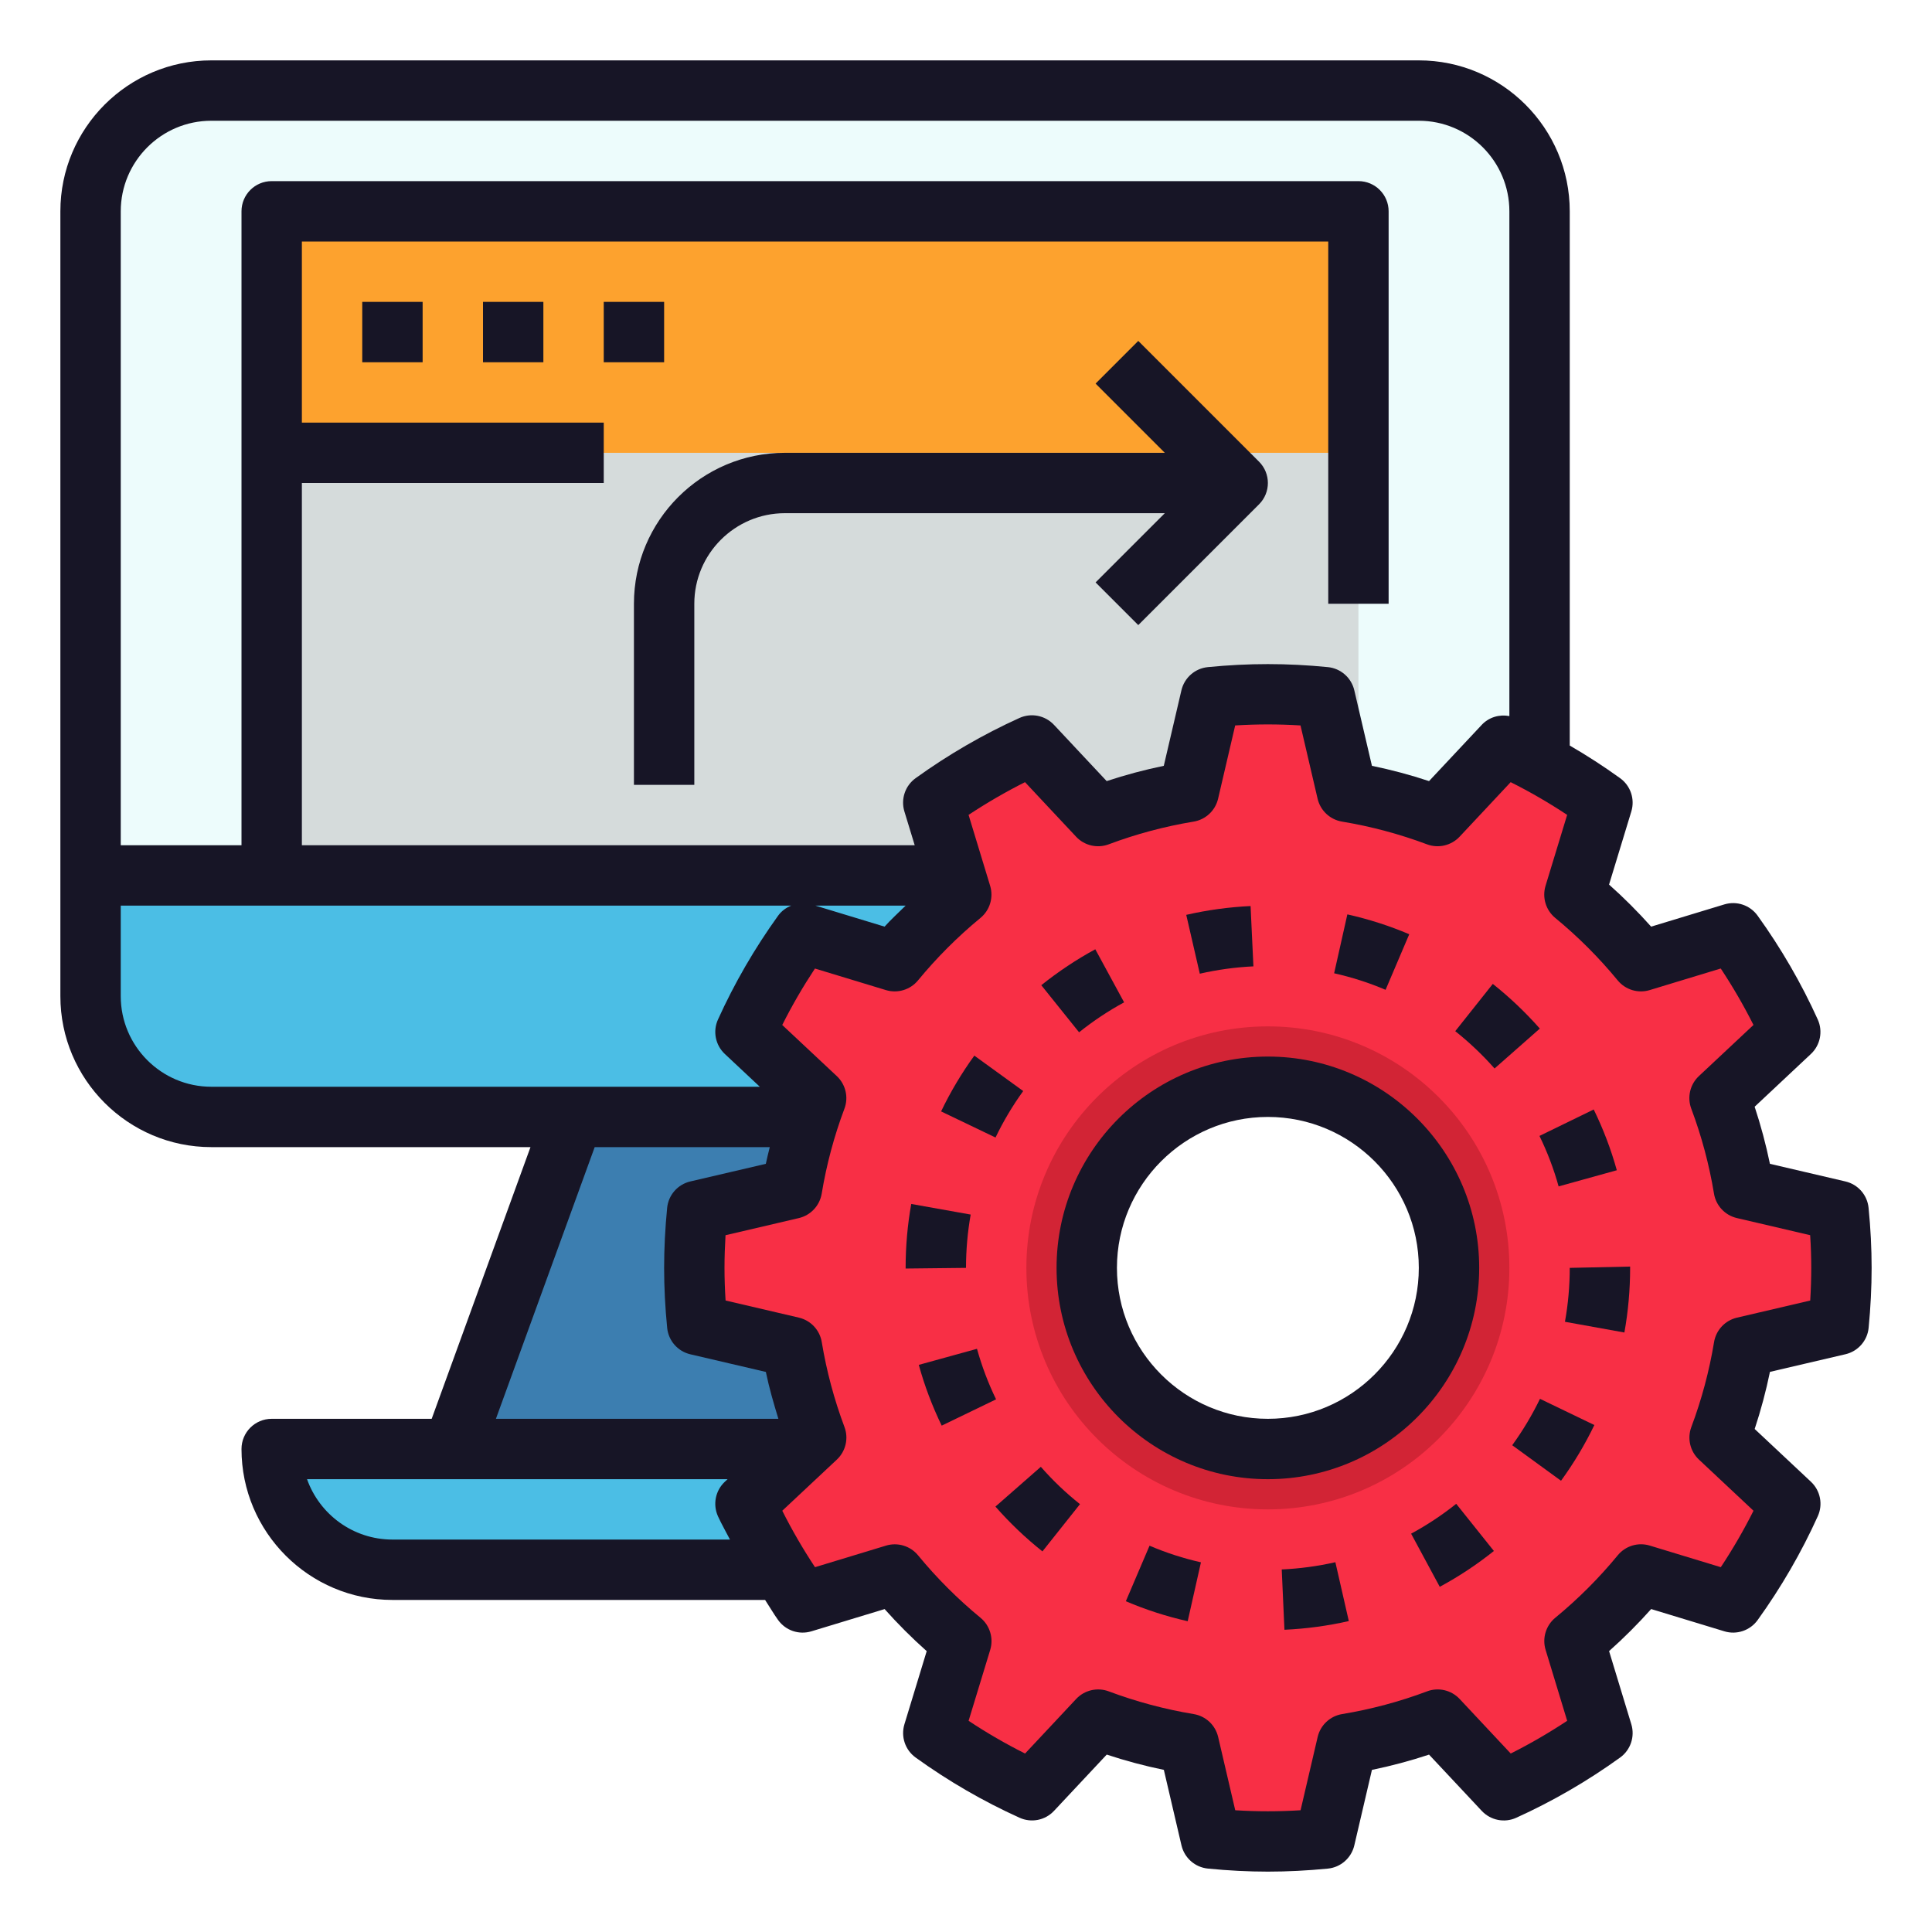
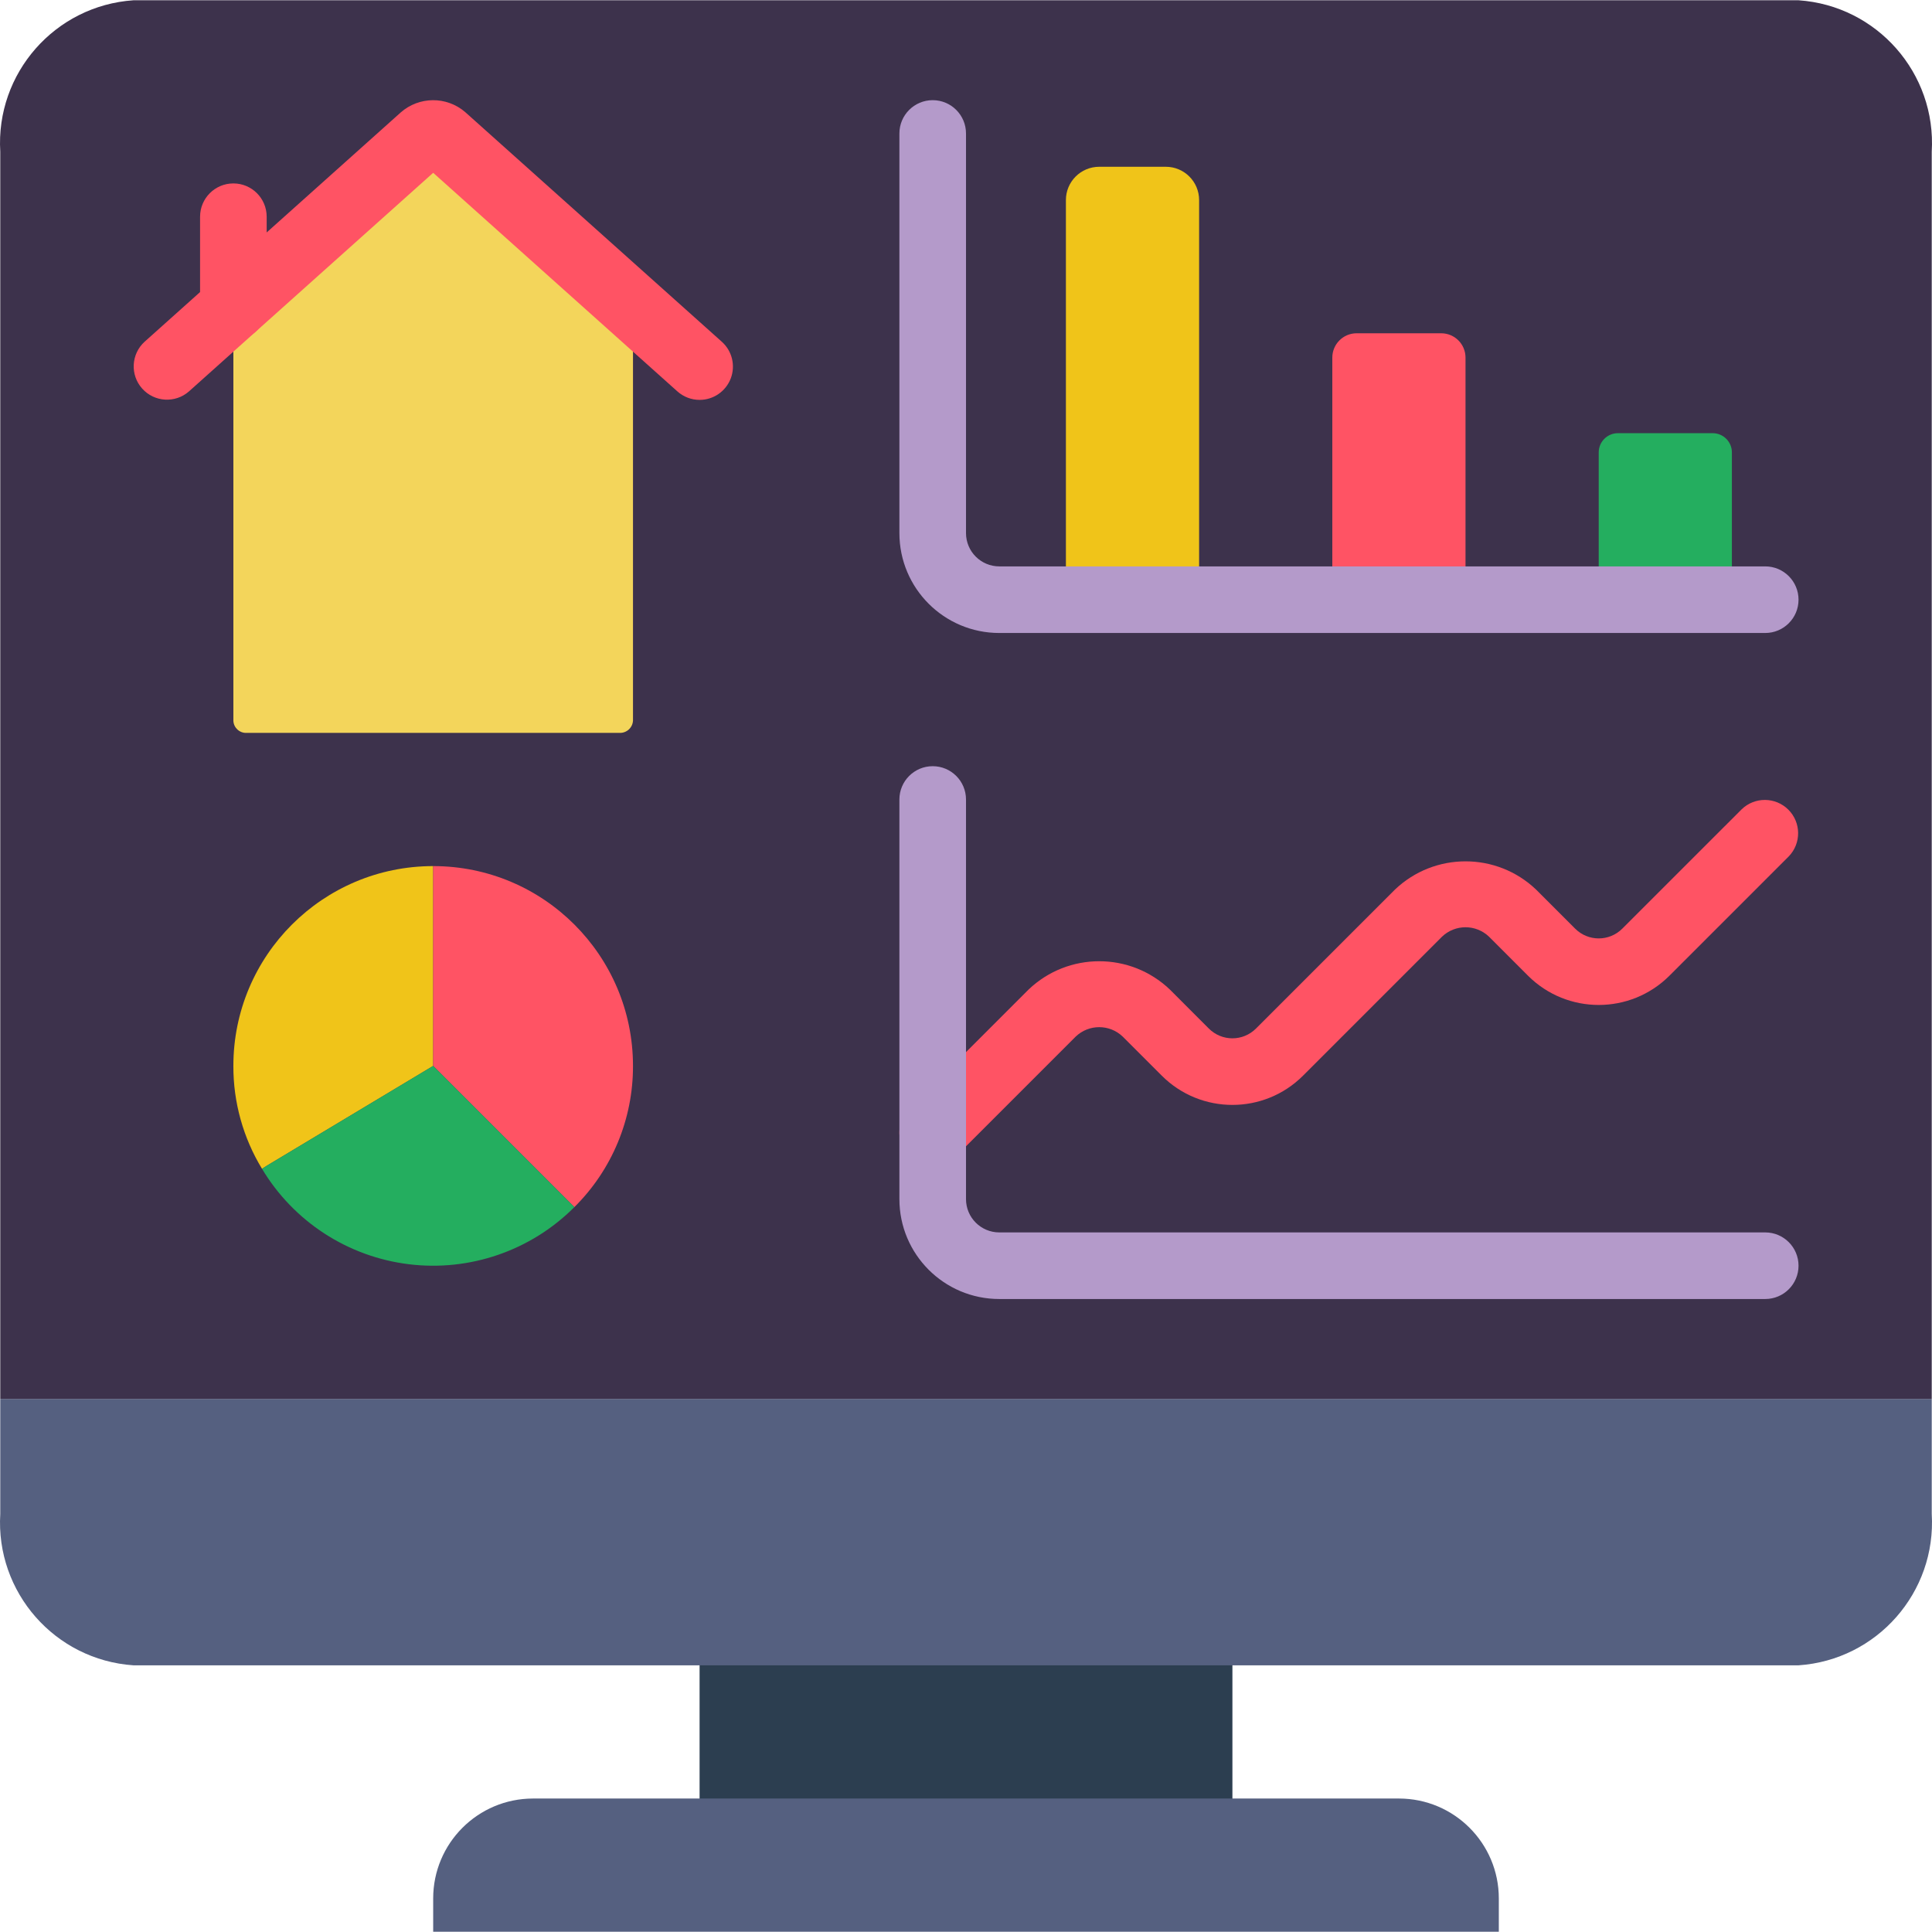
- <svg xmlns="http://www.w3.org/2000/svg" id="Layer_3" enable-background="new 0 0 64 64" height="512" viewBox="0 0 64 64" width="512">
-   <path d="m51 7v22h-48v-22c0-2.21 1.79-4 4-4h40c2.21 0 4 1.79 4 4z" fill="#edfcfc" />
-   <path d="m9 7h36v22h-36z" fill="#d5dbdb" />
-   <path d="m9 7h36v8h-36z" fill="#fda22e" />
-   <path d="m26.63 48 .41-.38c-.37-.96-.64-1.96-.81-3l-3.13-.73c-.07-.62-.1-1.25-.1-1.89s.03-1.27.1-1.89l3.13-.73c.13-.82.33-1.61.59-2.38.07-.21.14-.42.22-.62l-2.34-2.19c.52-1.16 1.15-2.25 1.89-3.27l3.05.92c.66-.8 1.4-1.54 2.2-2.2l-.19-.64-.73-2.41c1.02-.74 2.11-1.37 3.27-1.9l2.19 2.35c.96-.37 1.96-.64 3-.81l.73-3.13c.62-.07 1.25-.1 1.89-.1s1.27.03 1.89.1l.73 3.13c1.04.17 2.04.44 3 .81l2.19-2.34c.41.18.8.38 1.19.59.72.38 1.42.82 2.08 1.3l-.92 3.05c.8.66 1.54 1.4 2.2 2.2l3.05-.92c.74 1.02 1.37 2.11 1.9 3.27l-2.35 2.19c.37.96.64 1.96.81 3l3.13.73c.07.62.1 1.25.1 1.89s-.03 1.27-.1 1.89l-3.13.73c-.17 1.04-.44 2.04-.81 3l2.34 2.19c-.52 1.16-1.15 2.25-1.89 3.27l-3.05-.92c-.66.8-1.4 1.54-2.2 2.2l.92 3.05c-1.02.74-2.11 1.37-3.27 1.9l-2.19-2.35c-.96.37-1.96.64-3 .81l-.73 3.13c-.62.07-1.25.1-1.89.1s-1.27-.03-1.89-.1l-.73-3.13c-1.04-.17-2.04-.44-3-.81l-2.19 2.34c-1.16-.52-2.25-1.15-3.27-1.89l.92-3.05c-.8-.66-1.54-1.4-2.2-2.2l-3.05.92c-.25-.35-.5-.71-.72-1.08-.44-.7-.83-1.43-1.18-2.19zm21.37-6c0-3.31-2.69-6-6-6s-6 2.69-6 6 2.69 6 6 6 6-2.69 6-6z" fill="#f82f45" />
-   <path d="m42 34c-4.418 0-8 3.582-8 8s3.582 8 8 8 8-3.582 8-8-3.582-8-8-8zm0 14c-3.314 0-6-2.686-6-6s2.686-6 6-6 6 2.686 6 6-2.686 6-6 6z" fill="#d22435" />
-   <path d="m26.63 48-1.94 1.81c.35.76.74 1.49 1.18 2.19h-12.87c-2.21 0-4-1.79-4-4z" fill="#4bbee5" />
-   <path d="m26.23 44.62c.17 1.04.44 2.04.81 3l-.41.38h-11.63l4-11h7.82c-.26.77-.46 1.56-.59 2.38l-3.13.73c-.07.62-.1 1.25-.1 1.89s.03 1.27.1 1.89z" fill="#3c7eb0" />
-   <path d="m3 29h28.65l.19.64c-.8.66-1.54 1.4-2.2 2.2l-3.05-.92c-.74 1.02-1.37 2.11-1.89 3.27l2.34 2.19c-.08.2-.15.41-.22.62h-19.82c-2.21 0-4-1.79-4-4z" fill="#4bbee5" />
-   <g fill="#171526">
-     <path d="m61.132 39.137-2.501-.584c-.132-.639-.301-1.271-.506-1.891l1.863-1.747c.312-.292.404-.751.228-1.142-.544-1.202-1.214-2.359-1.993-3.441-.25-.347-.691-.497-1.103-.372l-2.424.736c-.437-.49-.902-.956-1.394-1.393l.738-2.423c.124-.409-.025-.852-.372-1.102-.538-.388-1.095-.749-1.668-1.081v-17.697c0-2.757-2.243-5-5-5h-40c-2.757 0-5 2.243-5 5v26c0 2.757 2.243 5 5 5h10.573l-3.273 9h-5.3c-.553 0-1 .448-1 1 0 2.757 2.243 5 5 5h12.345c.146.221.277.452.432.667.25.347.689.497 1.103.372l2.424-.736c.437.49.902.956 1.394 1.393l-.738 2.423c-.124.409.025.852.372 1.102 1.08.779 2.238 1.45 3.442 1.994.391.177.849.086 1.142-.228l1.746-1.864c.618.205 1.251.374 1.892.506l.584 2.502c.098.417.449.726.876.768.674.067 1.343.101 1.986.101s1.312-.034 1.987-.1c.427-.042.778-.351.876-.768l.584-2.502c.641-.132 1.273-.301 1.892-.506l1.746 1.864c.294.313.753.405 1.142.228 1.2-.543 2.358-1.214 3.44-1.994.348-.25.497-.693.373-1.103l-.737-2.424c.491-.437.957-.903 1.394-1.393l2.424.737c.407.125.853-.025 1.103-.372.778-1.081 1.449-2.238 1.993-3.441.177-.39.085-.849-.228-1.142l-1.863-1.747c.205-.62.374-1.252.506-1.892l2.501-.584c.417-.097.726-.449.768-.875.065-.672.099-1.341.099-1.986s-.034-1.314-.101-1.988c-.042-.426-.35-.778-.767-.875zm-54.132-35.137h40c1.654 0 3 1.346 3 3v16.721c-.33-.063-.676.036-.915.29l-1.746 1.864c-.618-.205-1.251-.374-1.892-.506l-.584-2.502c-.098-.417-.449-.726-.876-.768-1.352-.133-2.623-.133-3.975 0-.427.042-.778.351-.876.768l-.584 2.502c-.641.132-1.273.301-1.892.506l-1.746-1.864c-.293-.312-.751-.404-1.142-.228-1.2.543-2.358 1.214-3.44 1.994-.348.25-.497.693-.373 1.103l.342 1.12h-20.301v-12h10v-2h-10v-6h34v12h2v-13c0-.552-.447-1-1-1h-36c-.553 0-1 .448-1 1v21h-4v-21c0-1.654 1.346-3 3-3zm23 26c-.232.232-.479.451-.697.696l-2.291-.696zm-26 3v-3h22.209c-.168.069-.32.177-.432.332-.778 1.081-1.449 2.238-1.993 3.441-.177.39-.085.849.228 1.142l1.158 1.085h-18.17c-1.654 0-3-1.346-3-3zm15.7 5h5.8c-.045.184-.093.367-.131.553l-2.501.584c-.417.097-.726.449-.768.875-.066.674-.1 1.343-.1 1.988s.034 1.313.101 1.988c.042.426.351.778.768.875l2.501.584c.108.525.258 1.04.415 1.553h-9.357zm-6.7 13c-1.304 0-2.416-.836-2.829-2h13.931l-.091.085c-.312.292-.404.751-.228 1.142.119.263.267.515.398.773zm46.966-7.918-2.427.567c-.394.092-.693.412-.759.811-.158.957-.411 1.903-.752 2.811-.142.378-.042.805.253 1.081l1.806 1.693c-.321.642-.685 1.268-1.083 1.87l-2.351-.715c-.388-.119-.807.009-1.063.321-.618.752-1.314 1.448-2.069 2.069-.312.257-.438.676-.321 1.063l.715 2.351c-.604.399-1.229.762-1.87 1.084l-1.692-1.807c-.276-.295-.706-.395-1.081-.252-.905.34-1.851.593-2.812.752-.399.066-.719.365-.811.759l-.566 2.427c-.736.045-1.428.045-2.164 0l-.566-2.427c-.092-.394-.411-.693-.811-.759-.961-.159-1.906-.413-2.812-.752-.377-.142-.806-.043-1.081.252l-1.692 1.807c-.643-.322-1.269-.685-1.871-1.084l.716-2.35c.117-.387-.01-.806-.321-1.063-.754-.62-1.45-1.316-2.069-2.069-.257-.312-.677-.439-1.063-.321l-2.351.714c-.399-.603-.762-1.228-1.084-1.87l1.807-1.693c.295-.276.395-.703.253-1.081-.341-.909-.594-1.855-.752-2.812-.065-.399-.365-.719-.759-.811l-2.427-.567c-.024-.366-.036-.728-.036-1.081s.012-.715.034-1.082l2.427-.567c.394-.092.693-.412.759-.811.158-.958.411-1.904.752-2.811.143-.378.043-.805-.252-1.082l-1.807-1.693c.321-.642.685-1.267 1.083-1.87l2.351.714c.387.117.807-.01 1.063-.321.619-.752 1.314-1.448 2.069-2.069.312-.257.438-.676.321-1.063l-.715-2.351c.604-.399 1.229-.762 1.87-1.084l1.692 1.807c.275.295.704.394 1.081.252.905-.34 1.851-.593 2.812-.752.399-.066.719-.365.811-.759l.566-2.427c.736-.045 1.428-.045 2.164 0l.566 2.427c.092.394.411.693.811.759.961.159 1.906.413 2.812.752.375.142.805.042 1.081-.252l1.692-1.807c.643.322 1.269.685 1.871 1.084l-.716 2.35c-.117.387.01.806.321 1.063.754.62 1.45 1.316 2.069 2.069.257.312.676.44 1.063.321l2.351-.714c.399.603.762 1.228 1.084 1.87l-1.807 1.693c-.295.276-.395.703-.253 1.081.341.909.594 1.855.752 2.812.065.399.365.719.759.811l2.427.567c.024.368.036.73.036 1.083s-.012.715-.034 1.082z" />
-     <path d="m49 42c0-3.86-3.141-7-7-7s-7 3.14-7 7 3.141 7 7 7 7-3.14 7-7zm-7 5c-2.757 0-5-2.243-5-5s2.243-5 5-5 5 2.243 5 5-2.243 5-5 5z" />
-     <path d="m33.895 36.142-1.619-1.173c-.421.58-.791 1.202-1.101 1.848l1.803.865c.258-.538.567-1.057.917-1.54z" />
-     <path d="m41.521 32.012-.094-1.998c-.717.034-1.434.132-2.131.292l.449 1.949c.582-.133 1.179-.215 1.776-.243z" />
-     <path d="m49.451 32.593-1.244 1.566c.468.371.906.787 1.302 1.236l1.5-1.322c-.474-.537-.998-1.035-1.558-1.48z" />
-     <path d="m32.364 44.681-1.928.532c.189.688.445 1.365.759 2.013l1.801-.871c-.262-.54-.474-1.104-.632-1.674z" />
-     <path d="m37.238 33.204-.955-1.758c-.628.341-1.229.742-1.789 1.19l1.252 1.56c.466-.374.968-.708 1.492-.992z" />
-     <path d="m51.841 43.786 1.969.355c.126-.7.19-1.42.19-2.141v-.043l-2 .043c0 .602-.054 1.203-.159 1.786z" />
-     <path d="m42.459 51.99.09 1.998c.718-.033 1.435-.129 2.132-.288l-.445-1.95c-.581.132-1.178.213-1.777.24z" />
-     <path d="m50.094 47.875 1.617 1.177c.421-.579.793-1.2 1.104-1.846l-1.801-.868c-.26.537-.57 1.055-.92 1.537z" />
-     <path d="m51.631 39.301 1.928-.535c-.191-.689-.449-1.366-.765-2.013l-1.797.876c.262.538.476 1.1.634 1.672z" />
-     <path d="m46.745 50.805.949 1.76c.629-.339 1.232-.738 1.793-1.187l-1.248-1.562c-.468.373-.97.706-1.494.989z" />
-     <path d="m37.295 53.043c.66.282 1.35.504 2.049.662l.439-1.951c-.581-.131-1.154-.316-1.703-.551z" />
-     <path d="m34.479 48.59-1.504 1.318c.473.539.996 1.038 1.557 1.484l1.244-1.565c-.467-.371-.904-.787-1.297-1.237z" />
-     <path d="m46.683 30.948c-.658-.28-1.348-.501-2.05-.658l-.438 1.951c.584.131 1.158.315 1.704.548z" />
-     <path d="m32.155 40.234-1.969-.351c-.124.694-.186 1.406-.186 2.117v.022l2-.022c0-.593.053-1.188.155-1.766z" />
-     <path d="m37.707 11.293-1.414 1.414 2.293 2.293h-12.586c-2.757 0-5 2.243-5 5v6h2v-6c0-1.654 1.346-3 3-3h12.586l-2.293 2.293 1.414 1.414 4-4c.391-.391.391-1.023 0-1.414z" />
-     <path d="m12 10h2v2h-2z" />
-     <path d="m16 10h2v2h-2z" />
-     <path d="m20 10h2v2h-2z" />
+ <svg xmlns="http://www.w3.org/2000/svg" version="1.1" id="Capa_1" x="0px" y="0px" viewBox="0 0 512.141 512.141" style="enable-background:new 0 0 512.141 512.141;" xml:space="preserve">
+   <g transform="translate(-1)">
+     <rect x="186.45" y="432.622" style="fill:#2C3E50;" width="141.241" height="52.966" />
+     <path style="fill:#556080;" d="M513.071,370.829v30.455c1.261,20.815-14.506,38.749-35.31,40.165H36.381   c-20.805-1.417-36.571-19.351-35.31-40.165v-30.455H513.071z" />
+     <path style="fill:#3D324C;" d="M513.071,40.236v330.593h-512V40.236C-0.19,19.421,15.576,1.487,36.381,0.071H477.76   C498.565,1.487,514.331,19.421,513.071,40.236z" />
+     <path style="fill:#F3D55B;" d="M168.795,81.373v109.639c-0.091,1.869-1.661,3.321-3.531,3.266H66.395   c-1.852,0.095-3.431-1.326-3.531-3.178V81.373l50.229-45.021c1.584-1.325,3.889-1.325,5.473,0L168.795,81.373z" />
+     <path style="fill:#F0C419;" d="M115.829,229.588v52.966l-44.138,26.483l-1.236,0.794c-4.998-8.218-7.626-17.659-7.592-27.277   C62.864,253.301,86.577,229.588,115.829,229.588z" />
+     <path style="fill:#FF5364;" d="M168.795,282.553c0.042,14.053-5.554,27.537-15.537,37.429l-37.429-37.429v-52.966   C145.081,229.588,168.795,253.301,168.795,282.553z" />
+     <path style="fill:#24AE5F;" d="M153.258,319.982c-11.511,11.541-27.701,17.129-43.881,15.146   c-16.179-1.984-30.54-11.317-38.922-25.297l1.236-0.794l44.138-26.483L153.258,319.982z" />
+     <path style="fill:#F0C419;" d="M292.381,44.209h17.655c4.875,0,8.828,3.952,8.828,8.828v105.931h-35.31V53.036   C283.553,48.161,287.506,44.209,292.381,44.209z" />
+     <path style="fill:#FF5364;" d="M360.618,88.346h22.422c3.559,0,6.444,2.885,6.444,6.444v64.177h-35.31V94.791   C354.174,91.232,357.059,88.346,360.618,88.346z" />
+     <path style="fill:#24AE5F;" d="M429.888,114.829h25.114c2.813,0,5.094,2.28,5.094,5.094v39.044h-35.302v-39.044   C424.795,117.11,427.075,114.829,429.888,114.829z" />
+     <path style="fill:#FF5364;" d="M248.243,309.036c-3.57-0.001-6.788-2.152-8.154-5.45c-1.366-3.298-0.611-7.094,1.913-9.619   l31.656-31.656c10.482-10.002,26.974-10.002,37.455,0l10.337,10.346c3.447,3.446,9.035,3.446,12.482,0l36.829-36.829   c10.479-10.001,26.968-10.001,37.447,0l10.346,10.346c3.447,3.446,9.035,3.446,12.482,0l31.656-31.647   c3.464-3.345,8.97-3.298,12.375,0.108c3.405,3.405,3.453,8.911,0.108,12.375l-31.656,31.656c-10.354,10.309-27.093,10.309-37.447,0   l-10.346-10.355c-3.488-3.347-8.995-3.347-12.482,0l-36.829,36.829c-10.342,10.338-27.105,10.338-37.447,0l-10.346-10.346   c-3.488-3.347-8.995-3.347-12.482,0l-31.656,31.656C252.829,308.105,250.584,309.036,248.243,309.036z" />
+     <path style="fill:#556080;" d="M142.312,476.76h229.517c14.626,0,26.483,11.857,26.483,26.483v8.828H115.829v-8.828   C115.829,488.617,127.686,476.76,142.312,476.76z" />
+     <g>
+       <path style="fill:#FF5364;" d="M186.45,106.002c-2.173,0-4.269-0.802-5.888-2.251l-64.733-57.944l-64.733,57.944    c-3.638,3.197-9.173,2.866-12.404-0.743s-2.951-9.146,0.628-12.41l67.902-60.787c4.859-4.283,12.129-4.34,17.055-0.132    l68.061,60.91c2.733,2.44,3.675,6.314,2.368,9.736C193.398,103.746,190.113,106.006,186.45,106.002z" />
+       <path style="fill:#FF5364;" d="M62.864,90.2c-4.875,0-8.828-3.952-8.828-8.828V57.45c0-4.875,3.952-8.828,8.828-8.828    s8.828,3.952,8.828,8.828v23.923C71.691,86.248,67.739,90.2,62.864,90.2z" />
+     </g>
+     <g>
+       <path style="fill:#B49ACA;" d="M468.933,167.795H265.898c-14.626,0-26.483-11.857-26.483-26.483V35.381    c0-4.875,3.952-8.828,8.828-8.828s8.828,3.952,8.828,8.828v105.931c0,4.875,3.952,8.828,8.828,8.828h203.034    c4.875,0,8.828,3.952,8.828,8.828S473.808,167.795,468.933,167.795z" />
+       <path style="fill:#B49ACA;" d="M468.933,344.346H265.898c-14.626,0-26.483-11.857-26.483-26.483V211.933    c0-4.875,3.952-8.828,8.828-8.828s8.828,3.952,8.828,8.828v105.931c0,4.875,3.952,8.828,8.828,8.828h203.034    c4.875,0,8.828,3.952,8.828,8.828S473.808,344.346,468.933,344.346z" />
+     </g>
  </g>
+   <g>
+ </g>
+   <g>
+ </g>
+   <g>
+ </g>
+   <g>
+ </g>
+   <g>
+ </g>
+   <g>
+ </g>
+   <g>
+ </g>
+   <g>
+ </g>
+   <g>
+ </g>
+   <g>
+ </g>
+   <g>
+ </g>
+   <g>
+ </g>
+   <g>
+ </g>
+   <g>
+ </g>
+   <g>
+ </g>
</svg>
